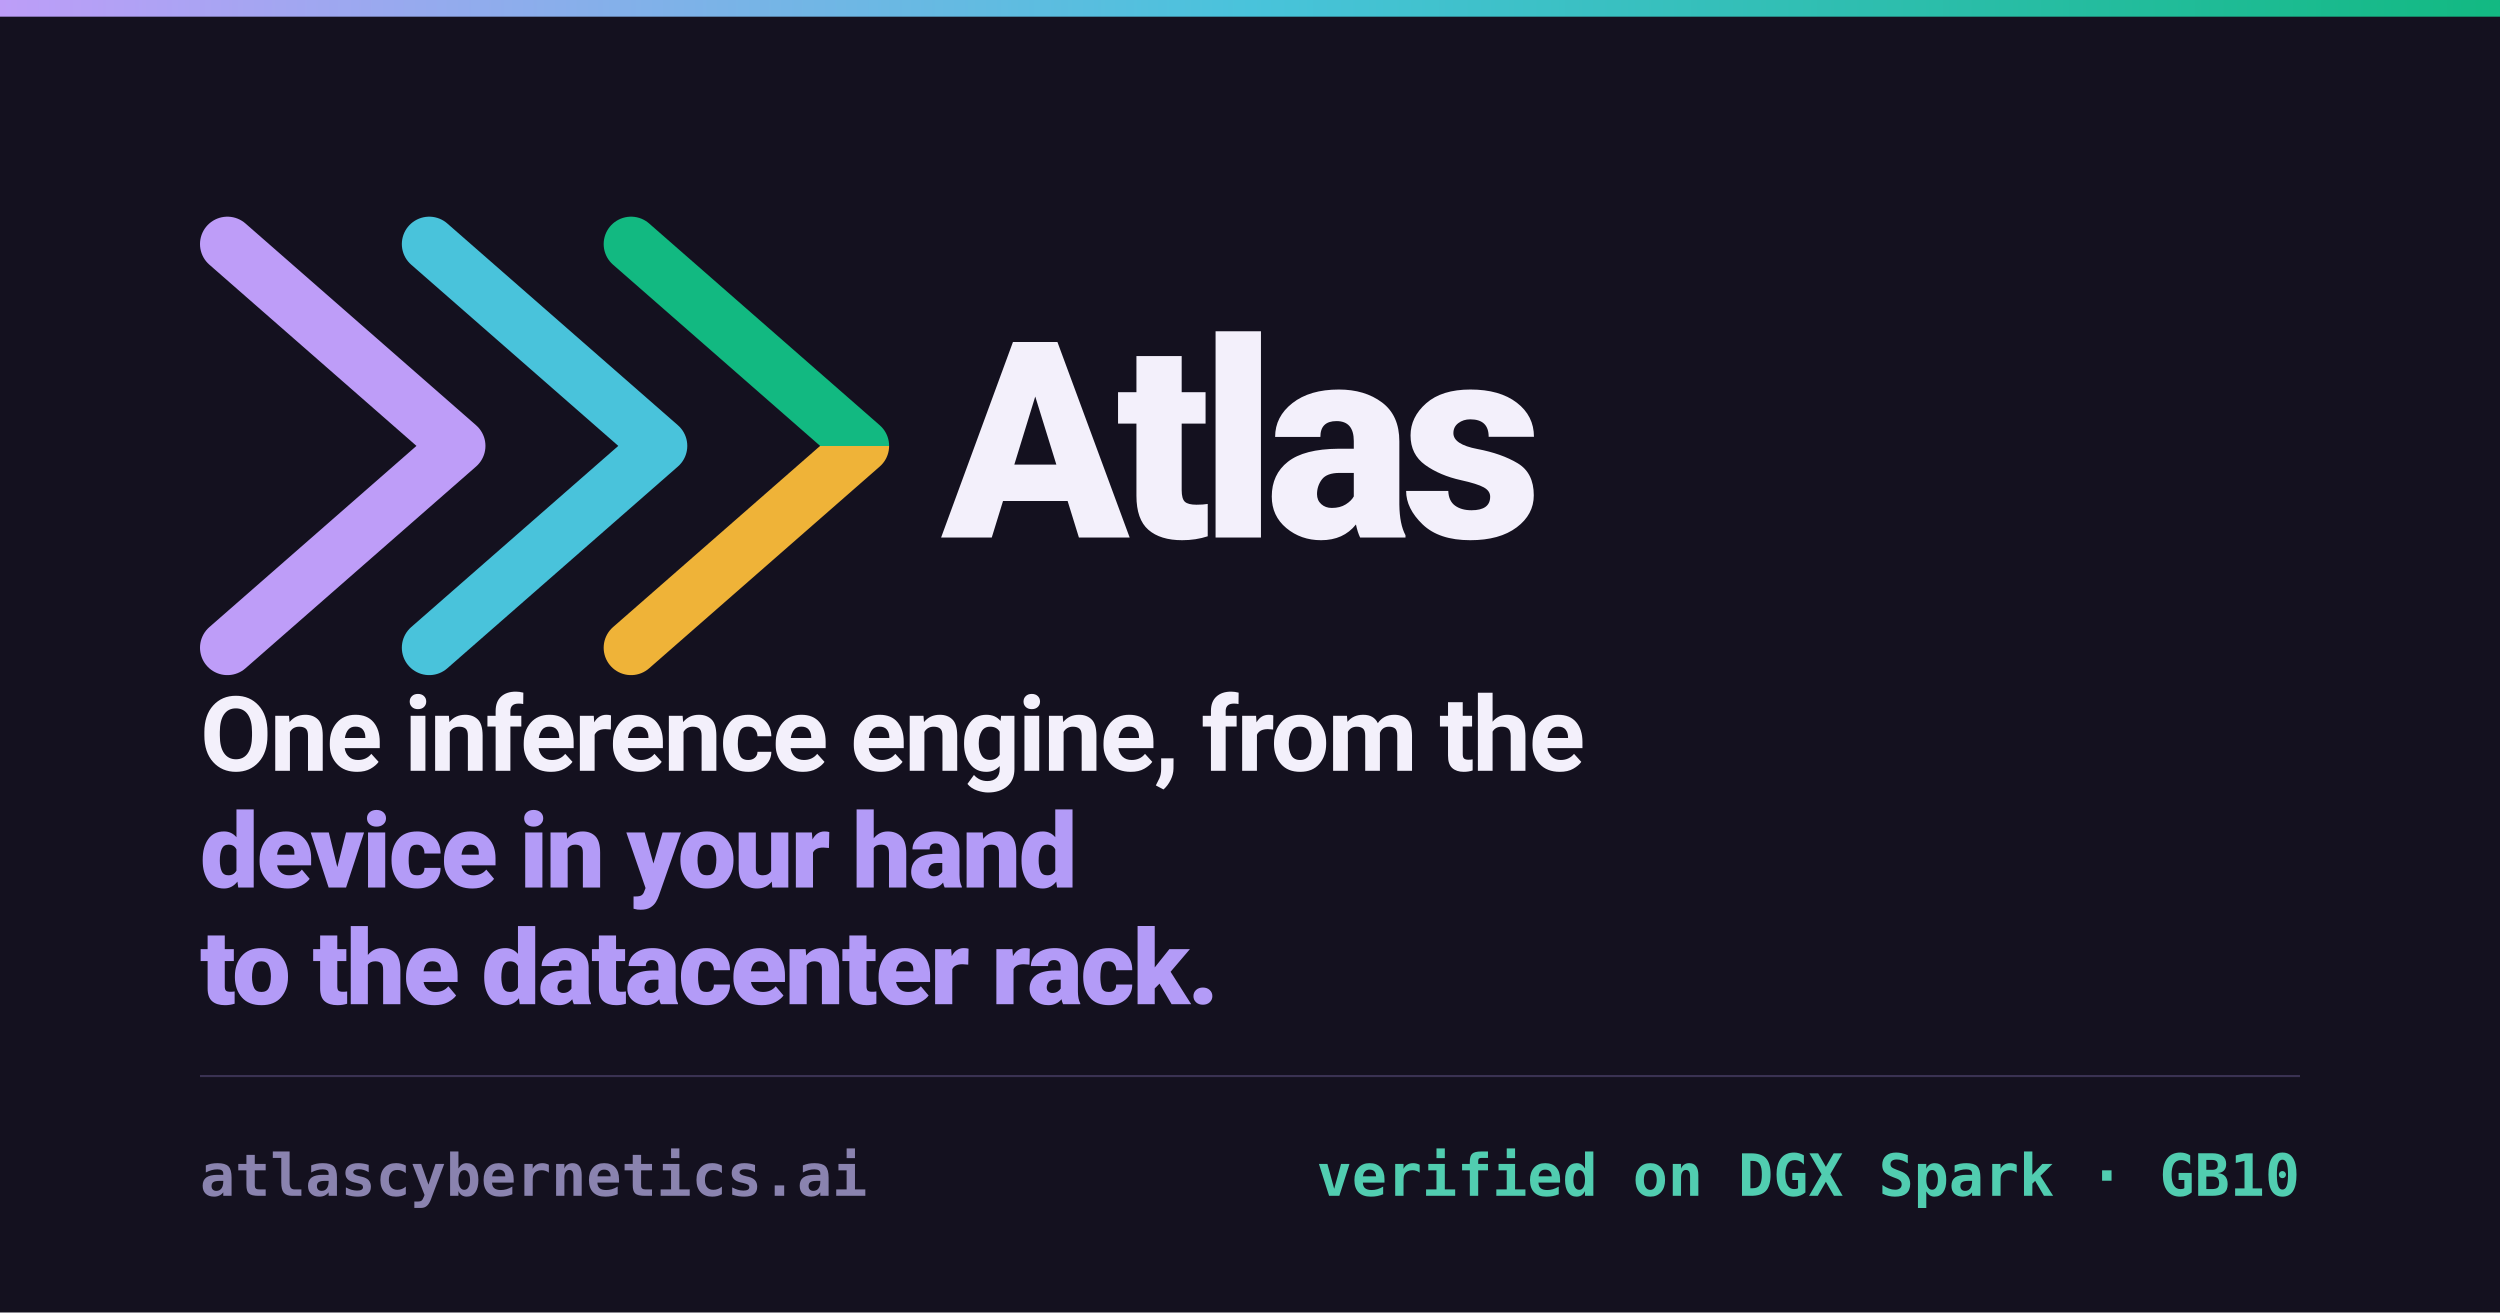
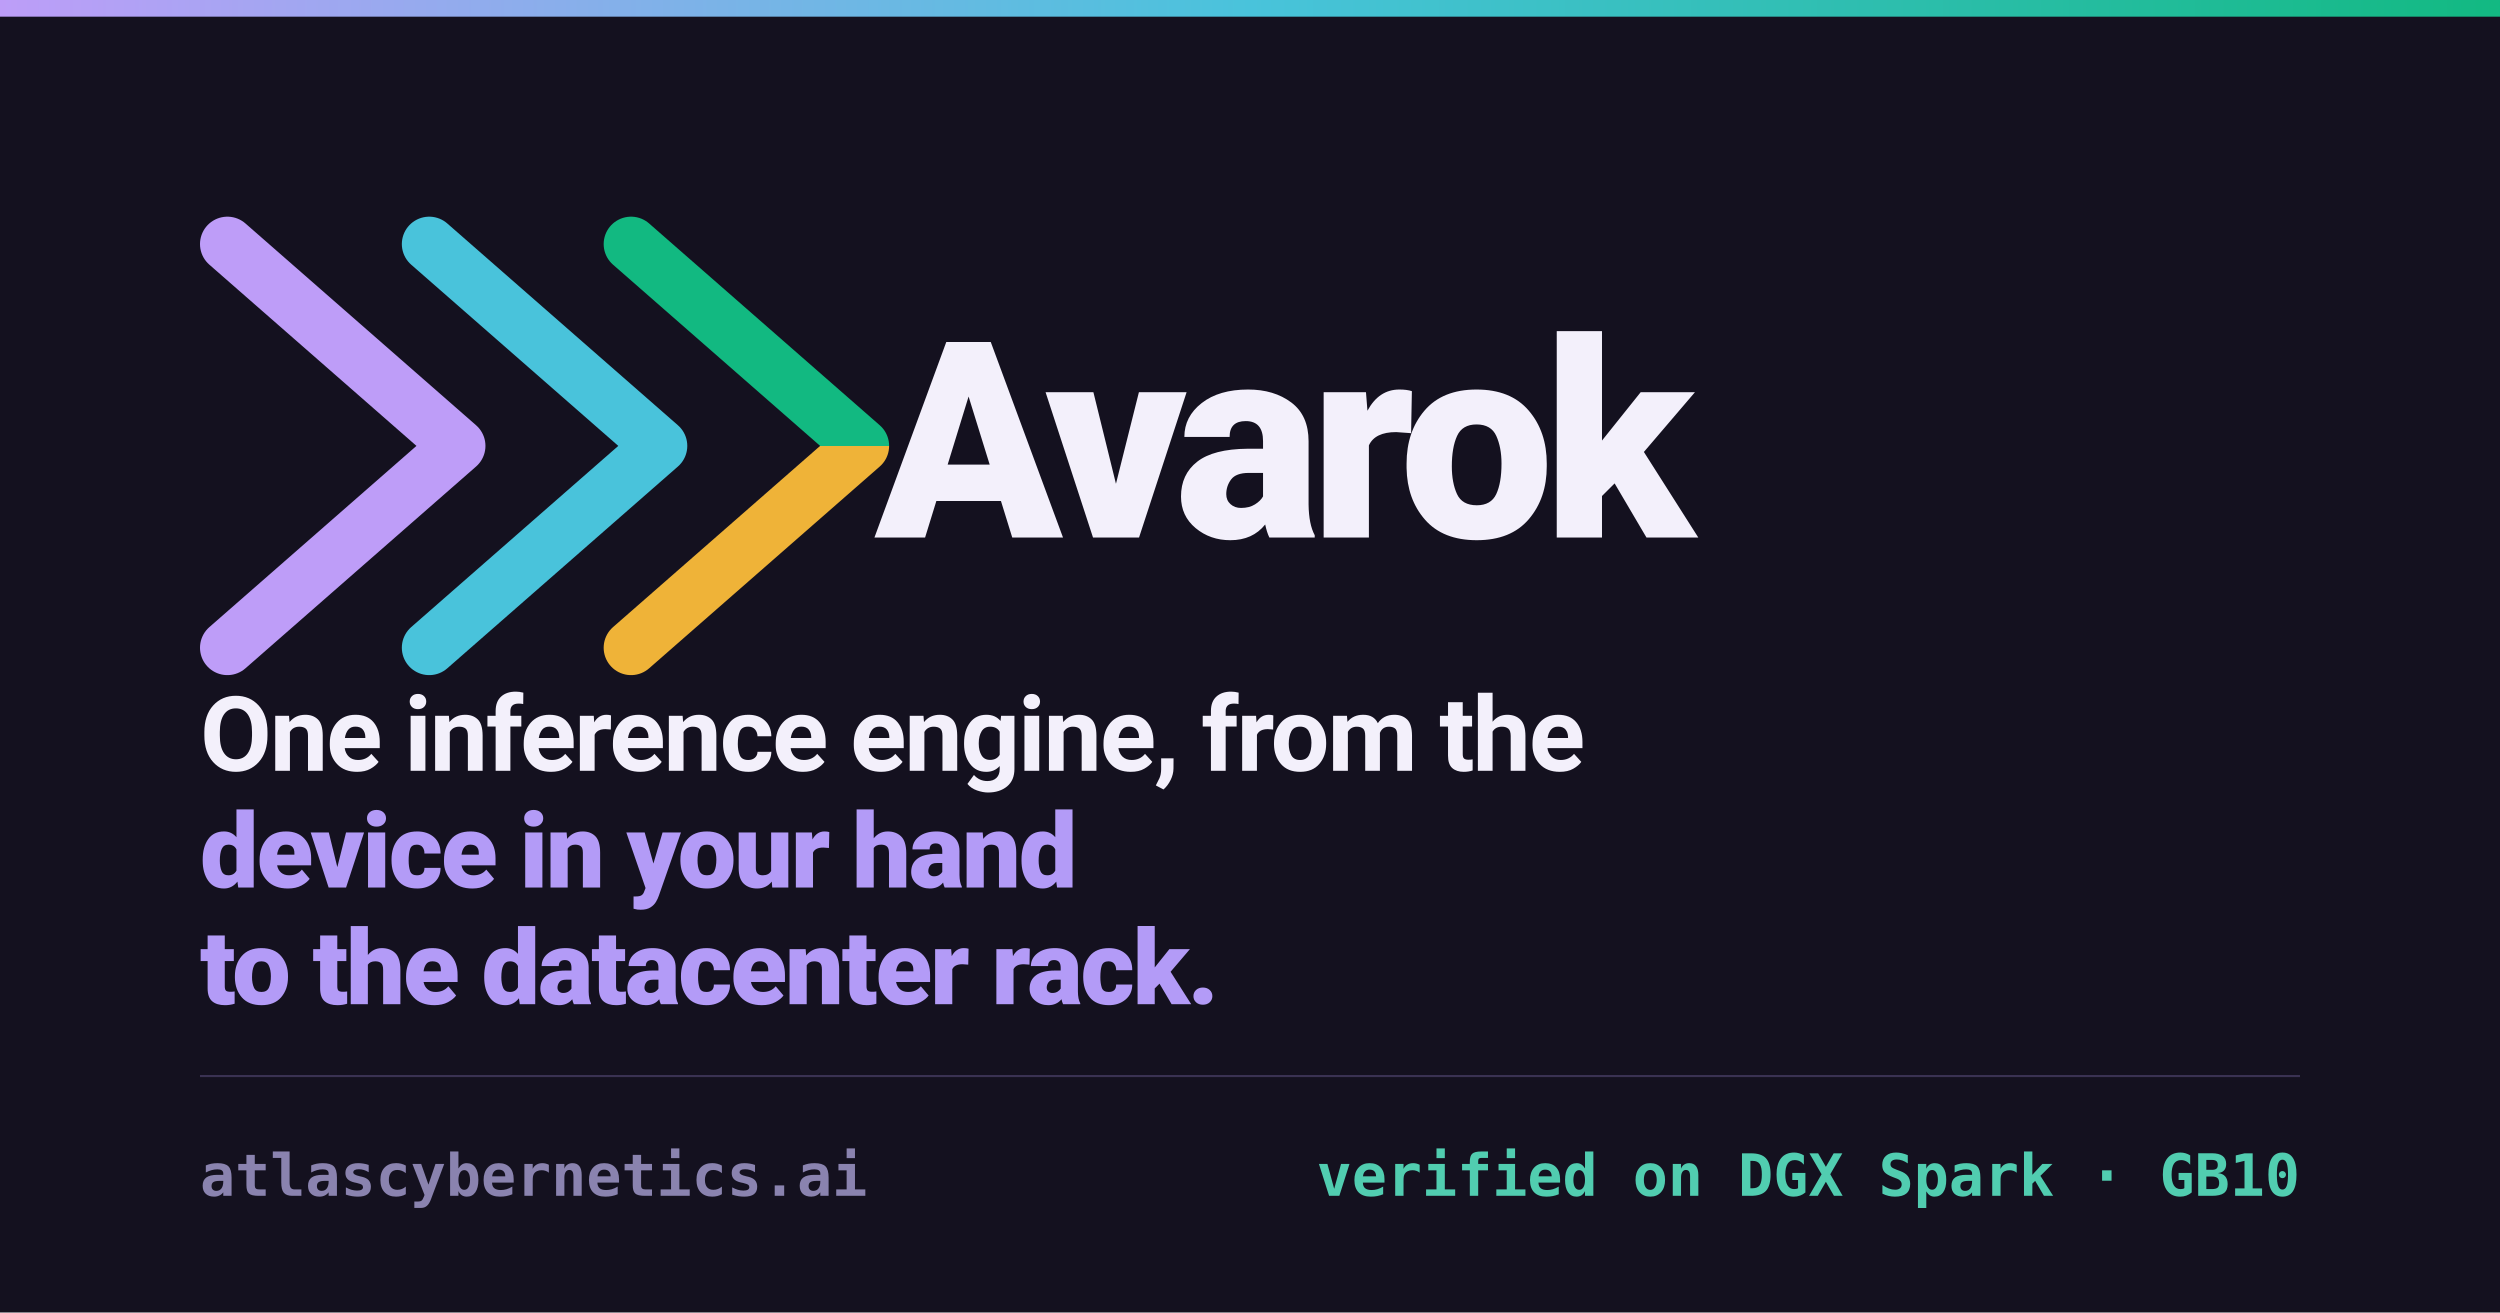
<svg xmlns="http://www.w3.org/2000/svg" viewBox="0 0 1200 630" width="1200" height="630" font-family="-apple-system, 'Segoe UI', Roboto, Helvetica, Arial, sans-serif">
  <defs>
    <linearGradient id="gold" x1="0" y1="0" x2="0" y2="1">
      <stop offset="0.5" stop-color="#12B981" />
      <stop offset="0.5" stop-color="#EFB338" />
    </linearGradient>
    <linearGradient id="rule" x1="0" y1="0" x2="1" y2="0">
      <stop offset="0" stop-color="#BE9DF8" />
      <stop offset="0.5" stop-color="#49C3DB" />
      <stop offset="1" stop-color="#12B981" />
    </linearGradient>
  </defs>
  <rect width="1200" height="630" fill="#14111f" />
  <rect width="1200" height="8" fill="url(#rule)" />
  <g transform="translate(96 104) scale(0.346)">
    <g fill="none" stroke-width="76" stroke-linecap="round" stroke-linejoin="round">
      <path d="M38 38L358 318L38 598" stroke="#BE9DF8" />
      <path d="M318 38L638 318L318 598" stroke="#49C3DB" />
      <path d="M598 38L918 318L598 598" stroke="url(#gold)" />
    </g>
  </g>
-   <text x="452" y="258" fill="#f3f0fb" font-size="132" font-weight="800" letter-spacing="-5">Atlas</text>
+   <text x="420" y="258" fill="#f3f0fb" font-size="132" font-weight="800" letter-spacing="-5">Avarok</text>
  <text x="96" y="370" fill="#f3f0fb" font-size="50" font-weight="700" letter-spacing="-1">One inference engine, from the</text>
  <text x="96" y="426" fill="#b39bf7" font-size="50" font-weight="800" letter-spacing="-1">device in your hand</text>
  <text x="96" y="482" fill="#b39bf7" font-size="50" font-weight="800" letter-spacing="-1">to the datacenter rack.</text>
  <rect x="96" y="516" width="1008" height="1" fill="#3a3252" />
  <text x="96" y="574" fill="#8a83af" font-size="28" font-weight="600" font-family="ui-monospace, 'DejaVu Sans Mono', Menlo, monospace">atlascybernetics.ai</text>
  <text x="1104" y="574" fill="#51cdb0" font-size="28" font-weight="700" text-anchor="end" font-family="ui-monospace, 'DejaVu Sans Mono', Menlo, monospace">verified on DGX Spark · GB10</text>
</svg>
